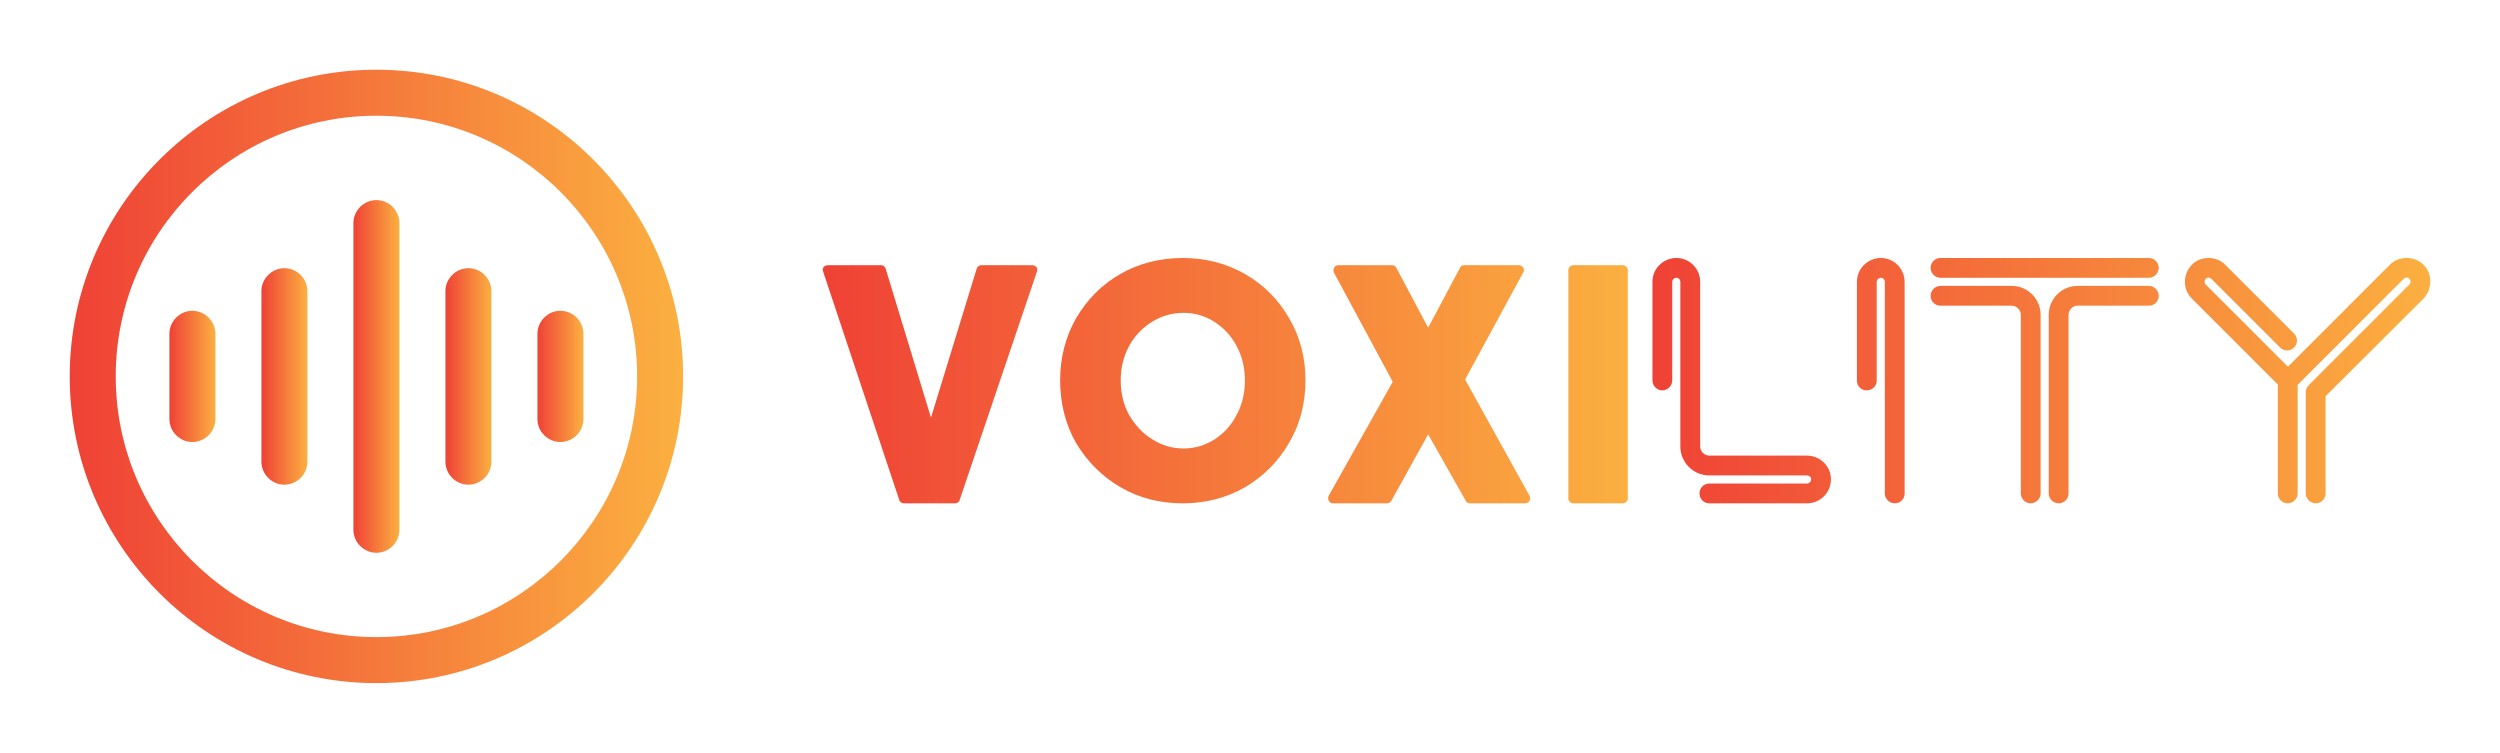
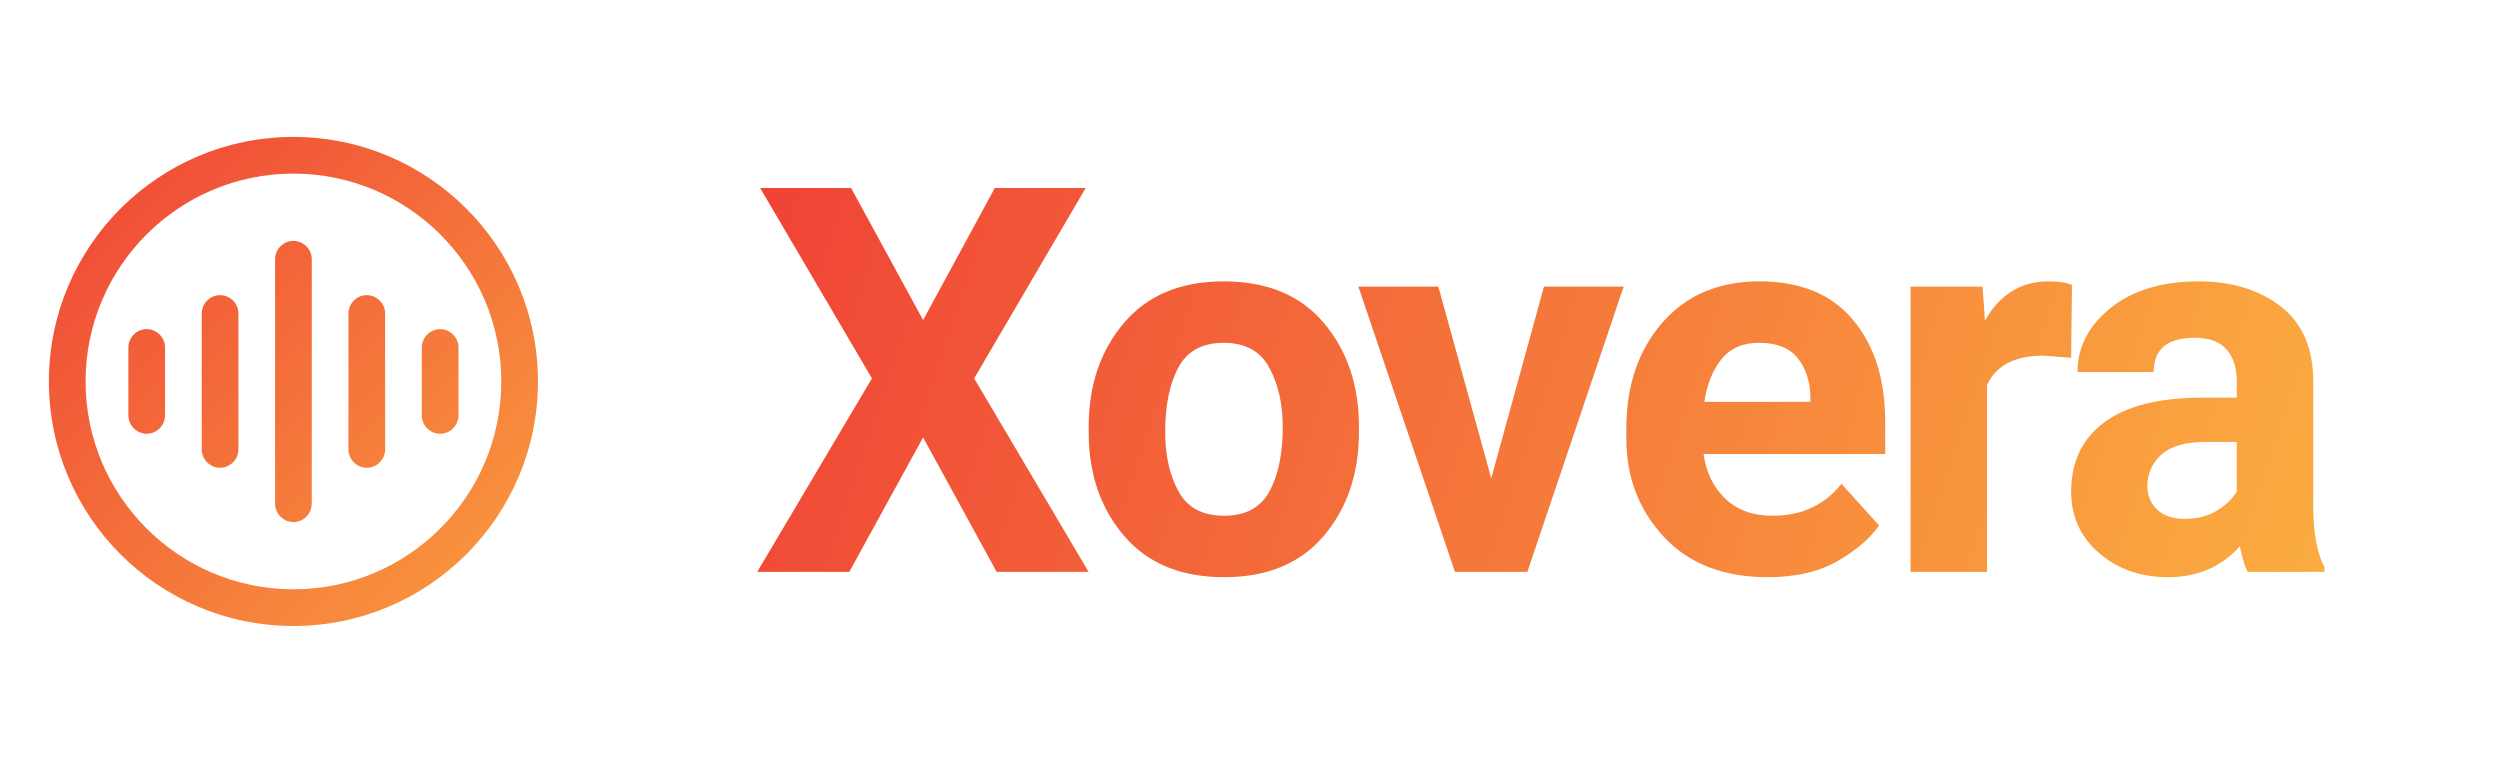
- <svg xmlns="http://www.w3.org/2000/svg" version="1.1" width="3177.222" height="956.776" viewBox="0 0 3177.222 956.776">
-   <g transform="scale(8.861076) translate(10, 10)">
-     <defs id="SvgjsDefs1070">
-       <linearGradient id="SvgjsLinearGradient1077">
-         <stop id="SvgjsStop1078" stop-color="#ef4136" offset="0" />
-         <stop id="SvgjsStop1079" stop-color="#fbb040" offset="1" />
-       </linearGradient>
-       <linearGradient id="SvgjsLinearGradient1080">
-         <stop id="SvgjsStop1081" stop-color="#ef4136" offset="0" />
-         <stop id="SvgjsStop1082" stop-color="#fbb040" offset="1" />
-       </linearGradient>
-       <linearGradient id="SvgjsLinearGradient1083">
-         <stop id="SvgjsStop1084" stop-color="#ef4136" offset="0" />
-         <stop id="SvgjsStop1085" stop-color="#fbb040" offset="1" />
-       </linearGradient>
-     </defs>
-     <g id="SvgjsG1071" featureKey="symbolFeature-0" transform="matrix(1.055668,0,0,1.055668,-8.795829,-8.795828)" fill="url(#SvgjsLinearGradient1077)">
-       <path d="m62.5 35.293c-1.707 0-3.125 1.418-3.125 3.125v23.168c0 1.707 1.418 3.125 3.125 3.125s3.125-1.418 3.125-3.125v-23.168c0-1.707-1.418-3.125-3.125-3.125z" />
-       <path d="m75 41.082c-1.707 0-3.125 1.418-3.125 3.125v11.582c0 1.707 1.418 3.125 3.125 3.125s3.125-1.418 3.125-3.125v-11.582c0-1.707-1.418-3.125-3.125-3.125z" />
-       <path d="m50 26.043c-1.707 0-3.125 1.418-3.125 3.125v41.668c0 1.707 1.418 3.125 3.125 3.125s3.125-1.418 3.125-3.125v-41.668c0-1.707-1.418-3.125-3.125-3.125z" />
-       <path d="m25 41.082c-1.707 0-3.125 1.418-3.125 3.125v11.582c0 1.707 1.418 3.125 3.125 3.125s3.125-1.418 3.125-3.125v-11.582c0-1.707-1.418-3.125-3.125-3.125z" />
-       <path d="m37.5 35.293c-1.707 0-3.125 1.418-3.125 3.125v23.168c0 1.707 1.418 3.125 3.125 3.125s3.125-1.418 3.125-3.125v-23.168c0-1.707-1.418-3.125-3.125-3.125z" />
-       <path d="m50 8.332c-23 0-41.668 18.668-41.668 41.668s18.668 41.668 41.668 41.668 41.668-18.668 41.668-41.668-18.668-41.668-41.668-41.668zm0 77.086c-19.543 0-35.418-15.875-35.418-35.418s15.875-35.418 35.418-35.418 35.418 15.875 35.418 35.418-15.875 35.418-35.418 35.418z" />
+ <svg xmlns="http://www.w3.org/2000/svg" viewBox="0 0 426 130" width="426" height="130" role="img" aria-label="Xovera">
+   <defs>
+     <linearGradient id="ig" x1="0" y1="15" x2="100" y2="115" gradientUnits="userSpaceOnUse">
+       <stop offset="0" stop-color="#ef4136" />
+       <stop offset="1" stop-color="#fbb040" />
+     </linearGradient>
+     <linearGradient id="tg" x1="128" y1="20" x2="400" y2="110" gradientUnits="userSpaceOnUse">
+       <stop offset="0" stop-color="#ef4136" />
+       <stop offset="1" stop-color="#fbb040" />
+     </linearGradient>
+   </defs>
+   <g transform="translate(0,0)">
+     <g transform="translate(0,15)" fill="url(#ig)">
+       <path d="M50 8.332c-23 0-41.668 18.668-41.668 41.668s18.668 41.668 41.668 41.668 41.668-18.668 41.668-41.668-18.668-41.668-41.668-41.668zm0 77.086c-19.543 0-35.418-15.875-35.418-35.418s15.875-35.418 35.418-35.418 35.418 15.875 35.418 35.418-15.875 35.418-35.418 35.418z" />
+       <path d="M62.5 35.293c-1.707 0-3.125 1.418-3.125 3.125v23.168c0 1.707 1.418 3.125 3.125 3.125s3.125-1.418 3.125-3.125v-23.168c0-1.707-1.418-3.125-3.125-3.125z" />
+       <path d="M75 41.082c-1.707 0-3.125 1.418-3.125 3.125v11.582c0 1.707 1.418 3.125 3.125 3.125s3.125-1.418 3.125-3.125v-11.582c0-1.707-1.418-3.125-3.125-3.125z" />
+       <path d="M50 26.043c-1.707 0-3.125 1.418-3.125 3.125v41.668c0 1.707 1.418 3.125 3.125 3.125s3.125-1.418 3.125-3.125v-41.668c0-1.707-1.418-3.125-3.125-3.125z" />
+       <path d="M25 41.082c-1.707 0-3.125 1.418-3.125 3.125v11.582c0 1.707 1.418 3.125 3.125 3.125s3.125-1.418 3.125-3.125v-11.582c0-1.707-1.418-3.125-3.125-3.125z" />
+       <path d="M37.5 35.293c-1.707 0-3.125 1.418-3.125 3.125v23.168c0 1.707 1.418 3.125 3.125 3.125s3.125-1.418 3.125-3.125v-23.168c0-1.707-1.418-3.125-3.125-3.125z" />
    </g>
-     <g id="SvgjsG1072" featureKey="nameLeftFeature-0" transform="matrix(2.732148,0,0,2.732148,105.2728,7.547109)" fill="url(#SvgjsLinearGradient1080)">
-       <path d="M5.26 20 c-0.1 0 -0.2 -0.06 -0.24 -0.16 l-4 -12 c-0.04 -0.08 -0.02 -0.16 0.02 -0.24 c0.06 -0.06 0.14 -0.1 0.22 -0.1 l2.8 0 c0.1 0 0.2 0.06 0.24 0.18 l2.38 7.82 l2.4 -7.82 c0.04 -0.12 0.14 -0.18 0.24 -0.18 l2.68 0 c0.08 0 0.16 0.04 0.22 0.1 c0.04 0.08 0.06 0.16 0.02 0.24 l-4.06 12 c-0.04 0.1 -0.12 0.16 -0.24 0.16 l-2.68 0 z M19.9 20 c-1.2 0 -2.3 -0.28 -3.26 -0.84 c-0.98 -0.56 -1.76 -1.36 -2.34 -2.32 c-0.56 -0.98 -0.84 -2.1 -0.84 -3.3 c0 -1.18 0.28 -2.28 0.84 -3.26 c0.58 -0.98 1.34 -1.76 2.32 -2.32 s2.08 -0.84 3.28 -0.84 c1.18 0 2.28 0.28 3.26 0.84 s1.76 1.34 2.32 2.32 c0.58 0.98 0.86 2.08 0.86 3.26 c0 1.2 -0.28 2.3 -0.86 3.28 c-0.56 0.98 -1.34 1.76 -2.32 2.34 c-0.98 0.56 -2.08 0.84 -3.26 0.84 z M19.94 17.12 c0.58 0 1.12 -0.16 1.6 -0.46 c0.5 -0.32 0.9 -0.74 1.18 -1.3 c0.3 -0.54 0.44 -1.16 0.44 -1.82 c0 -0.64 -0.14 -1.26 -0.44 -1.8 c-0.28 -0.54 -0.68 -0.96 -1.18 -1.28 c-0.48 -0.3 -1.02 -0.46 -1.6 -0.46 c-0.6 0 -1.14 0.16 -1.64 0.46 c-0.52 0.32 -0.92 0.74 -1.22 1.28 c-0.3 0.56 -0.44 1.16 -0.44 1.8 c0 0.66 0.14 1.28 0.44 1.82 c0.32 0.54 0.72 0.98 1.22 1.28 c0.5 0.32 1.04 0.48 1.64 0.48 z M27.78 20 c-0.1 0 -0.18 -0.06 -0.22 -0.14 s-0.04 -0.18 0 -0.26 l3.36 -5.98 l-3.08 -5.72 c-0.04 -0.08 -0.04 -0.18 0 -0.26 s0.12 -0.14 0.22 -0.14 l2.82 0 c0.1 0 0.18 0.04 0.22 0.12 l1.68 3.16 l1.68 -3.16 c0.04 -0.08 0.12 -0.12 0.22 -0.12 l2.88 0 c0.08 0 0.18 0.06 0.22 0.14 s0.04 0.18 -0.02 0.26 l-3.04 5.6 l3.38 6.1 c0.04 0.08 0.06 0.18 0 0.26 c-0.04 0.08 -0.12 0.14 -0.22 0.14 l-2.9 0 c-0.1 0 -0.18 -0.04 -0.22 -0.12 l-1.98 -3.5 l-1.94 3.5 c-0.06 0.08 -0.14 0.12 -0.22 0.12 l-2.84 0 z M40.4 20 c-0.14 0 -0.26 -0.12 -0.26 -0.26 l0 -11.98 c0 -0.14 0.12 -0.26 0.26 -0.26 l2.6 0 c0.14 0 0.26 0.12 0.26 0.26 l0 11.98 c0 0.14 -0.12 0.26 -0.26 0.26 l-2.6 0 z" />
-     </g>
-     <g id="SvgjsG1073" featureKey="nameRightFeature-0" transform="matrix(2.327385,0,0,2.327385,227,15.64237)" fill="url(#SvgjsLinearGradient1083)">
-       <path d="M1.48 4.88 c0.8 0 1.46 0.66 1.46 1.46 l0 10.16 c0 0.3 0.26 0.56 0.56 0.56 l6.02 0 c0.82 0 1.48 0.66 1.48 1.46 c0 0.82 -0.66 1.48 -1.48 1.48 l-6.02 0 c-0.34 0 -0.6 -0.28 -0.6 -0.62 c0 -0.32 0.26 -0.6 0.6 -0.6 l6.02 0 c0.14 0 0.26 -0.12 0.26 -0.26 s-0.12 -0.24 -0.26 -0.24 l-6.02 0 c-0.98 0 -1.78 -0.8 -1.78 -1.78 l0 -10.14 c0 -0.14 -0.1 -0.26 -0.24 -0.26 c-0.16 0 -0.26 0.12 -0.26 0.26 l0 6.06 c0 0.34 -0.28 0.62 -0.62 0.62 c-0.32 0 -0.6 -0.28 -0.6 -0.62 l0 -6.08 c0 -0.8 0.66 -1.46 1.48 -1.46 z M14.08 4.88 c0.8 0 1.46 0.66 1.46 1.48 l0 13.04 c0 0.32 -0.26 0.6 -0.6 0.6 s-0.62 -0.28 -0.62 -0.6 l0 -13.04 c0 -0.14 -0.1 -0.26 -0.24 -0.26 s-0.26 0.12 -0.26 0.26 l0 6.08 c0 0.34 -0.28 0.6 -0.62 0.6 c-0.32 0 -0.6 -0.26 -0.6 -0.6 l0 -6.08 c0 -0.82 0.66 -1.48 1.48 -1.48 z M17.74 4.88 l12.86 0 c0.32 0 0.6 0.28 0.6 0.6 c0 0.34 -0.28 0.62 -0.6 0.62 l-12.86 0 c-0.32 0 -0.6 -0.28 -0.6 -0.62 c0 -0.32 0.28 -0.6 0.6 -0.6 z M17.74 6.6 l4.4 0 c0.98 0 1.78 0.8 1.78 1.78 l0 11.02 c0 0.32 -0.28 0.6 -0.62 0.6 c-0.32 0 -0.6 -0.28 -0.6 -0.6 l0 -11.02 c0 -0.3 -0.26 -0.56 -0.56 -0.56 l-4.4 0 c-0.32 0 -0.6 -0.26 -0.6 -0.6 s0.28 -0.62 0.6 -0.62 z M26.2 6.6 l4.4 0 c0.32 0 0.6 0.28 0.6 0.62 s-0.28 0.6 -0.6 0.6 l-4.4 0 c-0.3 0 -0.56 0.26 -0.56 0.56 l0 11.02 c0 0.32 -0.26 0.6 -0.6 0.6 s-0.62 -0.28 -0.62 -0.6 l0 -11.02 c0 -0.98 0.8 -1.78 1.78 -1.78 z M33.24 5.3 c0.54 -0.56 1.52 -0.56 2.06 0 l4.24 4.24 c0.24 0.24 0.24 0.62 0 0.86 s-0.62 0.24 -0.86 0 l-4.2 -4.2 c-0.12 -0.12 -0.26 -0.16 -0.38 -0.04 c-0.1 0.1 -0.1 0.26 0 0.36 l5.06 5.06 l6.28 -6.28 c0.54 -0.56 1.52 -0.56 2.08 0 c0.6 0.6 0.5 1.56 0 2.08 l-6.04 6.02 l0 6 c0 0.32 -0.26 0.6 -0.6 0.6 s-0.62 -0.28 -0.62 -0.6 l0 -6.22 c0 -0.16 0.04 -0.32 0.2 -0.48 l6.18 -6.18 c0.1 -0.1 0.1 -0.26 0 -0.36 c-0.08 -0.1 -0.24 -0.1 -0.34 0 l-6.54 6.54 l0 6.7 c0 0.32 -0.28 0.6 -0.62 0.6 c-0.32 0 -0.6 -0.28 -0.6 -0.6 l0 -6.72 l-5.3 -5.3 c-0.62 -0.62 -0.52 -1.56 0 -2.08 z" />
-     </g>
+     <text x="128" y="66" font-family="Geist, system-ui, -apple-system, Segoe UI, Roboto, sans-serif" font-size="92" font-weight="600" letter-spacing="-3" dominant-baseline="central" fill="url(#tg)">Xovera</text>
  </g>
</svg>
